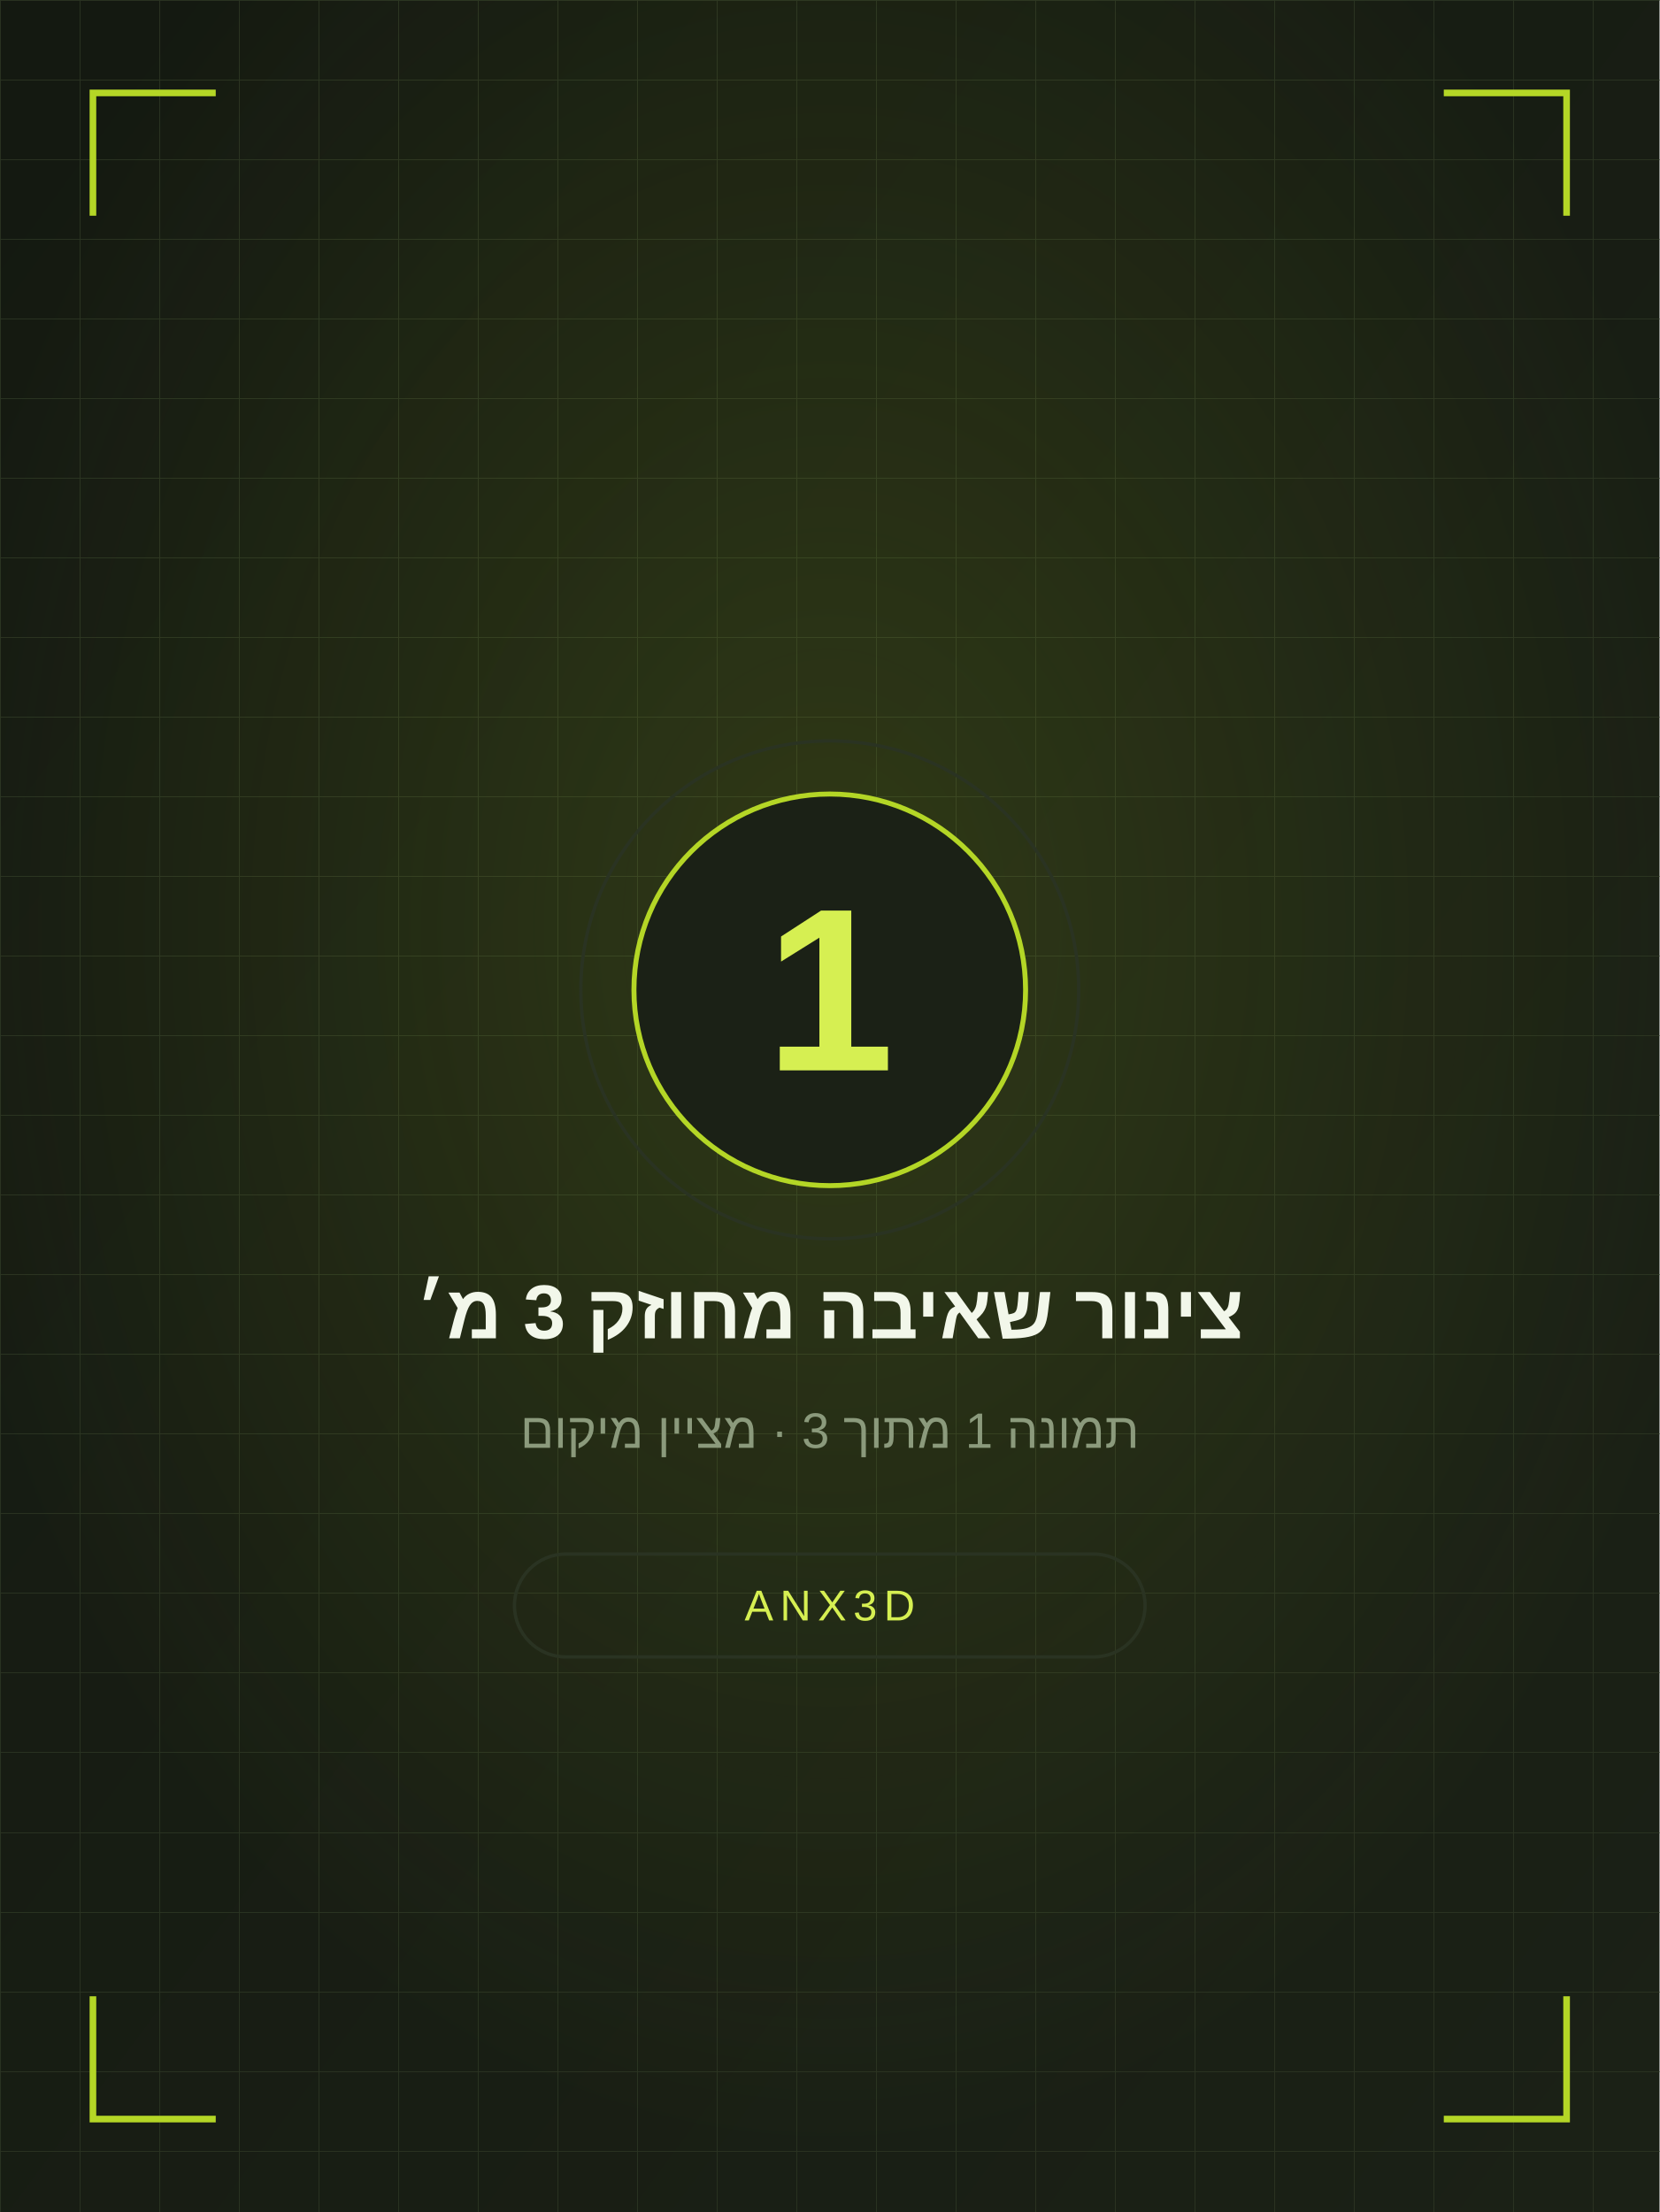
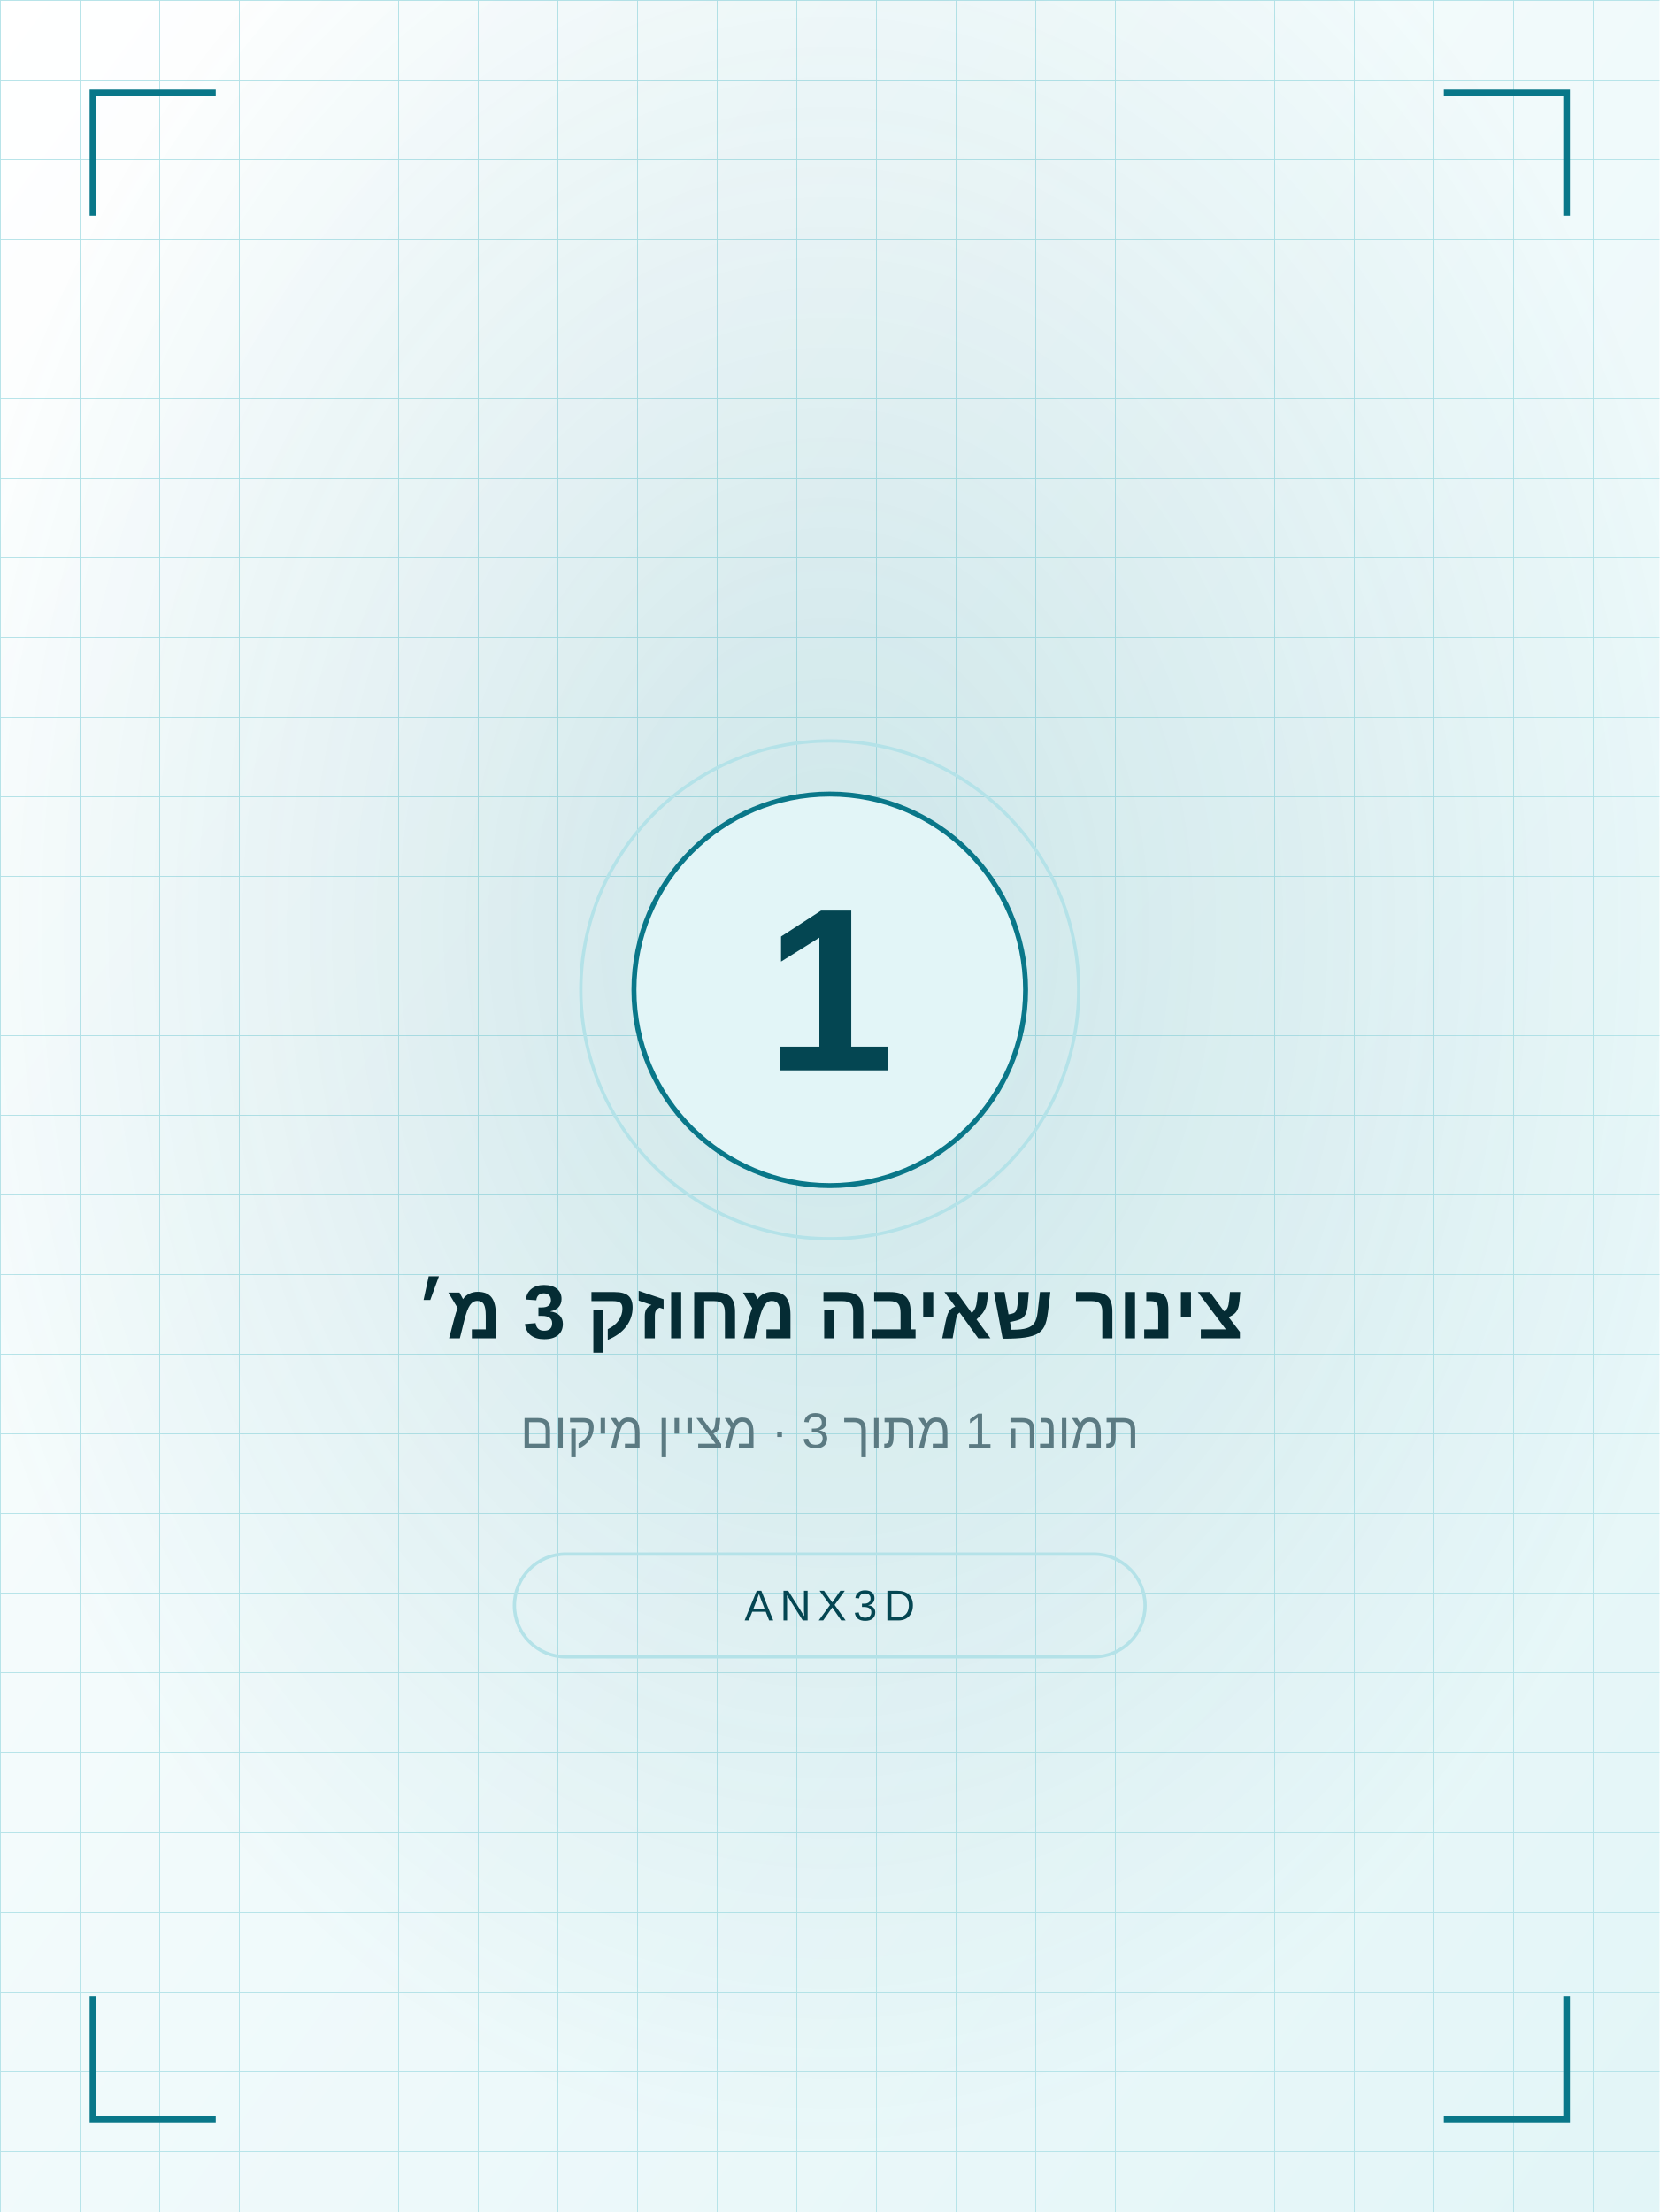
<svg xmlns="http://www.w3.org/2000/svg" width="1000" height="1333" viewBox="0 0 1000 1333" role="img" aria-label="צינור שאיבה מחוזק 3 מ׳ — תמונה 1 מתוך 3 (מציין מיקום)">
  <defs>
    <linearGradient id="bg" x1="0" y1="0" x2="1" y2="1">
-       <stop offset="0%" stop-color="#141911" />
-       <stop offset="100%" stop-color="#1b2116" />
+       <stop offset="0%" stop-color="#ffffff" />
+       <stop offset="100%" stop-color="#e2f5f7" />
    </linearGradient>
    <pattern id="grid" width="48" height="48" patternUnits="userSpaceOnUse">
-       <path d="M48 0H0V48" fill="none" stroke="#2a3322" stroke-width="1" />
+       <path d="M48 0H0V48" fill="none" stroke="#b4e2e8" stroke-width="1" />
    </pattern>
    <radialGradient id="glow" cx="50%" cy="42%" r="55%">
-       <stop offset="0%" stop-color="#b4d626" stop-opacity="0.16" />
-       <stop offset="100%" stop-color="#b4d626" stop-opacity="0" />
+       <stop offset="0%" stop-color="#097789" stop-opacity="0.16" />
+       <stop offset="100%" stop-color="#097789" stop-opacity="0" />
    </radialGradient>
  </defs>
  <rect width="1000" height="1333" fill="url(#bg)" />
  <rect width="1000" height="1333" fill="url(#grid)" />
  <rect width="1000" height="1333" fill="url(#glow)" />
-   <path d="M56 128V56h72" fill="none" stroke="#b4d626" stroke-width="4" stroke-linecap="square" />
-   <path d="M872 56h72v72" fill="none" stroke="#b4d626" stroke-width="4" stroke-linecap="square" />
-   <path d="M944 1205v72h-72" fill="none" stroke="#b4d626" stroke-width="4" stroke-linecap="square" />
-   <path d="M128 1277H56v-72" fill="none" stroke="#b4d626" stroke-width="4" stroke-linecap="square" />
-   <circle cx="500" cy="596.5" r="150" fill="none" stroke="#2a3322" stroke-width="2" />
-   <circle cx="500" cy="596.5" r="118" fill="#1b2116" stroke="#b4d626" stroke-width="3" />
-   <text x="500" y="596.5" text-anchor="middle" dominant-baseline="central" font-family="Heebo, Arial, sans-serif" font-size="140" font-weight="700" fill="#d6ef52">1</text>
-   <text x="500" y="806.5" text-anchor="middle" direction="rtl" font-family="Heebo, Arial, sans-serif" font-size="46" font-weight="700" fill="#f2f7ea">צינור שאיבה מחוזק 3 מ׳</text>
-   <text x="500" y="872.5" text-anchor="middle" direction="rtl" font-family="Heebo, Arial, sans-serif" font-size="30" fill="#8b9a7c">תמונה 1 מתוך 3 · מציין מיקום</text>
-   <rect x="310" y="936.5" width="380" height="62" rx="31" fill="none" stroke="#2a3322" stroke-width="2" />
-   <text x="500" y="967.5" text-anchor="middle" dominant-baseline="central" font-family="Heebo, Arial, sans-serif" font-size="26" letter-spacing="4" fill="#d6ef52">ANX3D</text>
+   <path d="M56 128V56h72" fill="none" stroke="#097789" stroke-width="4" stroke-linecap="square" />
+   <path d="M872 56h72v72" fill="none" stroke="#097789" stroke-width="4" stroke-linecap="square" />
+   <path d="M944 1205v72h-72" fill="none" stroke="#097789" stroke-width="4" stroke-linecap="square" />
+   <path d="M128 1277H56v-72" fill="none" stroke="#097789" stroke-width="4" stroke-linecap="square" />
+   <circle cx="500" cy="596.5" r="150" fill="none" stroke="#b4e2e8" stroke-width="2" />
+   <circle cx="500" cy="596.5" r="118" fill="#e2f5f7" stroke="#097789" stroke-width="3" />
+   <text x="500" y="596.5" text-anchor="middle" dominant-baseline="central" font-family="Heebo, Arial, sans-serif" font-size="140" font-weight="700" fill="#044652">1</text>
+   <text x="500" y="806.5" text-anchor="middle" direction="rtl" font-family="Heebo, Arial, sans-serif" font-size="46" font-weight="700" fill="#052c34">צינור שאיבה מחוזק 3 מ׳</text>
+   <text x="500" y="872.5" text-anchor="middle" direction="rtl" font-family="Heebo, Arial, sans-serif" font-size="30" fill="#5b7a82">תמונה 1 מתוך 3 · מציין מיקום</text>
+   <rect x="310" y="936.5" width="380" height="62" rx="31" fill="none" stroke="#b4e2e8" stroke-width="2" />
+   <text x="500" y="967.5" text-anchor="middle" dominant-baseline="central" font-family="Heebo, Arial, sans-serif" font-size="26" letter-spacing="4" fill="#044652">ANX3D</text>
</svg>
